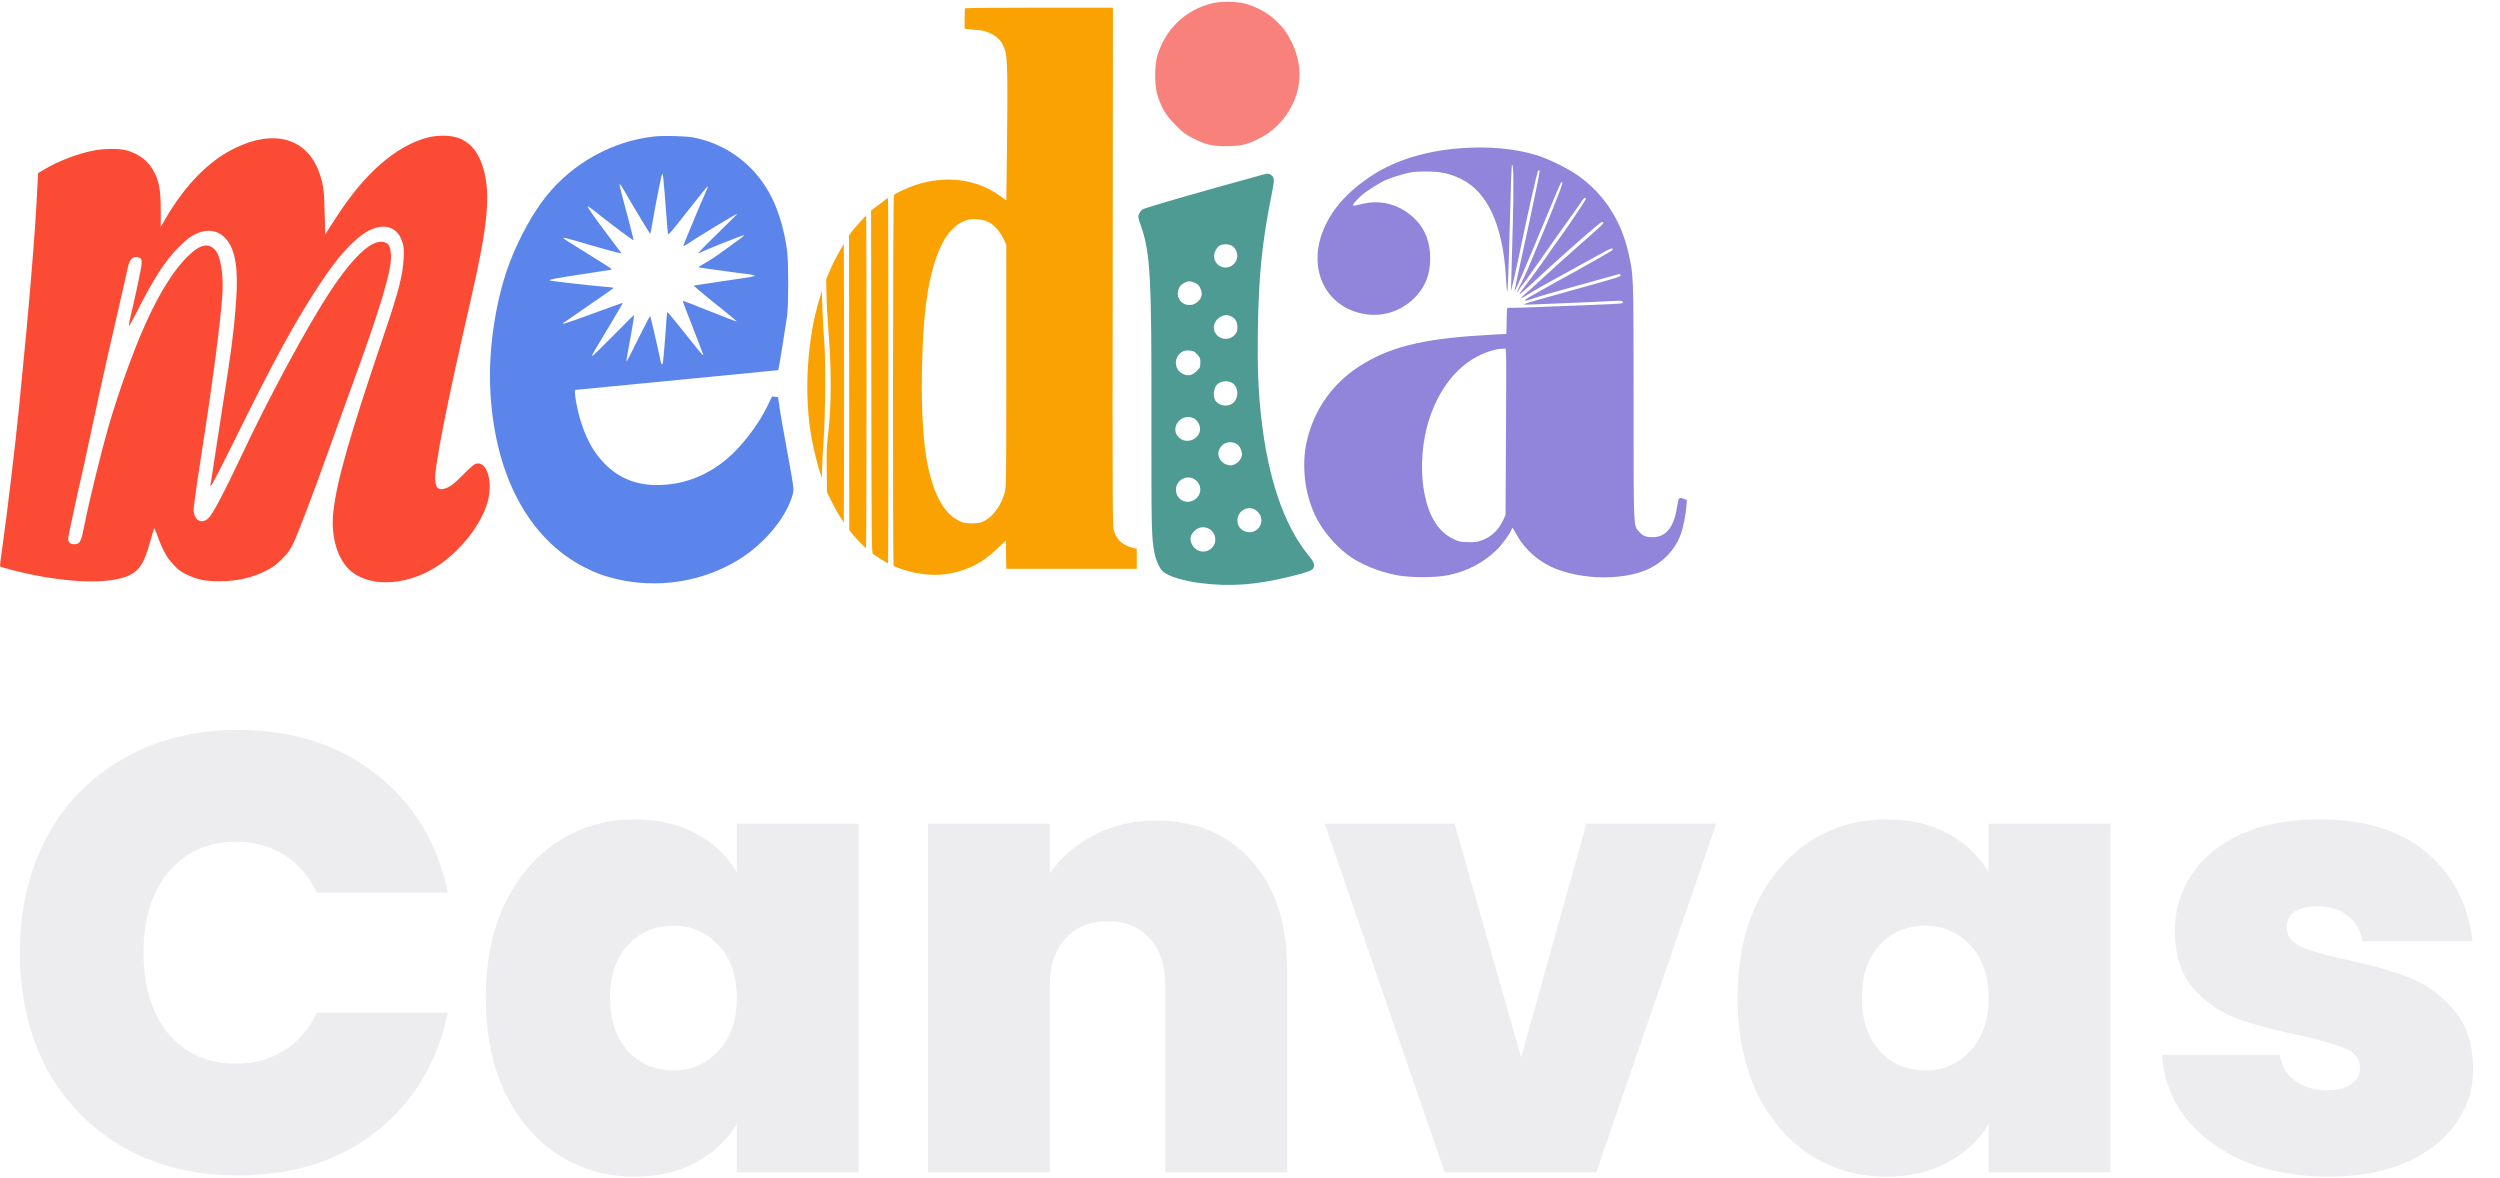
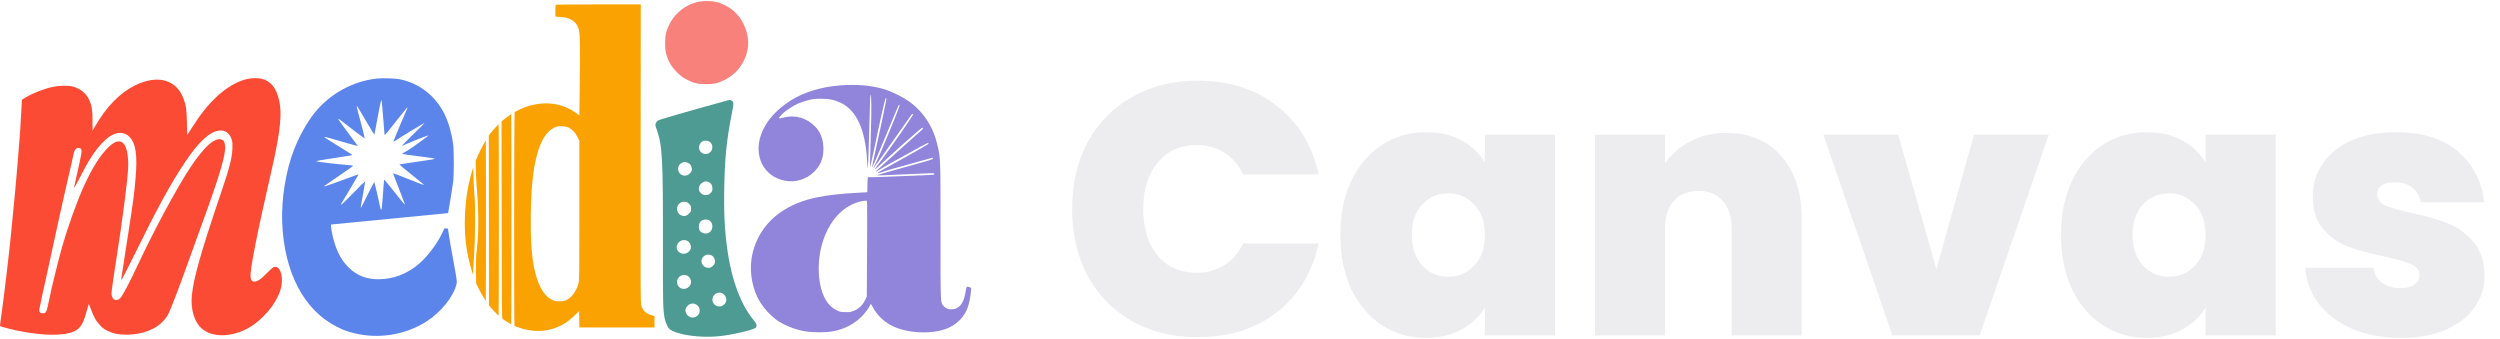
- <svg xmlns="http://www.w3.org/2000/svg" viewBox="0 0 1030 485" fill="none">
-   <path d="M8.192 392.376C8.192 374.627 11.861 358.84 19.2 345.016C26.709 331.021 37.291 320.184 50.944 312.504C64.597 304.653 80.299 300.728 98.048 300.728C120.576 300.728 139.52 306.787 154.88 318.904C170.24 330.851 180.139 347.149 184.576 367.8H130.56C127.317 360.973 122.795 355.768 116.992 352.184C111.36 348.6 104.789 346.808 97.28 346.808C85.675 346.808 76.373 350.989 69.376 359.352C62.549 367.544 59.136 378.552 59.136 392.376C59.136 406.371 62.549 417.549 69.376 425.912C76.373 434.104 85.675 438.2 97.28 438.2C104.789 438.2 111.36 436.408 116.992 432.824C122.795 429.24 127.317 424.035 130.56 417.208H184.576C180.139 437.859 170.24 454.243 154.88 466.36C139.52 478.307 120.576 484.28 98.048 484.28C80.299 484.28 64.597 480.44 50.944 472.76C37.291 464.909 26.709 454.072 19.2 440.248C11.861 426.253 8.192 410.296 8.192 392.376ZM200.144 411.064C200.144 396.216 202.789 383.245 208.08 372.152C213.541 361.059 220.88 352.525 230.096 346.552C239.483 340.579 249.893 337.592 261.328 337.592C271.227 337.592 279.76 339.555 286.928 343.48C294.096 347.405 299.643 352.696 303.568 359.352V339.384H353.744V483H303.568V463.032C299.643 469.688 294.011 474.979 286.672 478.904C279.504 482.829 271.056 484.792 261.328 484.792C249.893 484.792 239.483 481.805 230.096 475.832C220.88 469.859 213.541 461.325 208.08 450.232C202.789 438.968 200.144 425.912 200.144 411.064ZM303.568 411.064C303.568 401.848 301.008 394.595 295.888 389.304C290.939 384.013 284.795 381.368 277.456 381.368C269.947 381.368 263.717 384.013 258.768 389.304C253.819 394.424 251.344 401.677 251.344 411.064C251.344 420.28 253.819 427.619 258.768 433.08C263.717 438.371 269.947 441.016 277.456 441.016C284.795 441.016 290.939 438.371 295.888 433.08C301.008 427.789 303.568 420.451 303.568 411.064ZM476.288 338.104C492.843 338.104 505.984 343.651 515.712 354.744C525.44 365.667 530.304 380.515 530.304 399.288V483H480.128V405.944C480.128 397.752 477.995 391.352 473.728 386.744C469.461 381.965 463.744 379.576 456.576 379.576C449.067 379.576 443.179 381.965 438.912 386.744C434.645 391.352 432.512 397.752 432.512 405.944V483H382.336V339.384H432.512V359.864C436.949 353.379 442.923 348.173 450.432 344.248C457.941 340.152 466.56 338.104 476.288 338.104ZM626.7 435.64L653.58 339.384H707.084L657.676 483H595.212L545.804 339.384H599.308L626.7 435.64ZM715.894 411.064C715.894 396.216 718.539 383.245 723.83 372.152C729.291 361.059 736.63 352.525 745.846 346.552C755.233 340.579 765.643 337.592 777.078 337.592C786.977 337.592 795.51 339.555 802.678 343.48C809.846 347.405 815.393 352.696 819.318 359.352V339.384H869.494V483H819.318V463.032C815.393 469.688 809.761 474.979 802.422 478.904C795.254 482.829 786.806 484.792 777.078 484.792C765.643 484.792 755.233 481.805 745.846 475.832C736.63 469.859 729.291 461.325 723.83 450.232C718.539 438.968 715.894 425.912 715.894 411.064ZM819.318 411.064C819.318 401.848 816.758 394.595 811.638 389.304C806.689 384.013 800.545 381.368 793.206 381.368C785.697 381.368 779.467 384.013 774.518 389.304C769.569 394.424 767.094 401.677 767.094 411.064C767.094 420.28 769.569 427.619 774.518 433.08C779.467 438.371 785.697 441.016 793.206 441.016C800.545 441.016 806.689 438.371 811.638 433.08C816.758 427.789 819.318 420.451 819.318 411.064ZM959.27 484.792C946.299 484.792 934.694 482.659 924.454 478.392C914.385 473.955 906.363 467.981 900.39 460.472C894.587 452.792 891.345 444.173 890.662 434.616H939.302C939.985 439.224 942.118 442.808 945.702 445.368C949.286 447.928 953.723 449.208 959.014 449.208C963.11 449.208 966.353 448.355 968.742 446.648C971.131 444.941 972.326 442.723 972.326 439.992C972.326 436.408 970.363 433.763 966.438 432.056C962.513 430.349 956.027 428.472 946.982 426.424C936.742 424.376 928.209 422.072 921.382 419.512C914.555 416.952 908.582 412.771 903.462 406.968C898.513 401.165 896.038 393.315 896.038 383.416C896.038 374.883 898.342 367.203 902.95 360.376C907.558 353.379 914.299 347.832 923.174 343.736C932.219 339.64 943.057 337.592 955.686 337.592C974.459 337.592 989.222 342.2 999.974 351.416C1010.73 360.632 1016.96 372.749 1018.66 387.768H973.35C972.497 383.16 970.449 379.661 967.206 377.272C964.134 374.712 959.953 373.432 954.662 373.432C950.566 373.432 947.409 374.2 945.19 375.736C943.142 377.272 942.118 379.405 942.118 382.136C942.118 385.549 944.081 388.195 948.006 390.072C951.931 391.779 958.246 393.571 966.95 395.448C977.361 397.667 985.979 400.141 992.806 402.872C999.803 405.603 1005.86 410.04 1010.98 416.184C1016.27 422.157 1018.92 430.349 1018.92 440.76C1018.92 449.123 1016.44 456.632 1011.49 463.288C1006.72 469.944 999.803 475.235 990.758 479.16C981.883 482.915 971.387 484.792 959.27 484.792Z" fill="#ededf0" />
-   <path d="M177.333 56.403C165.193 59.074 152.567 69.168 141.571 85.019C140.426 86.65 138.276 89.91 136.749 92.269L133.975 96.605L133.766 87.76C133.558 78.255 133.211 75.758 131.408 70.798C126.309 56.888 112.816 53.108 96.617 61.12C85.899 66.393 76.325 76.14 68.104 90.257L66.231 93.448V86.893C66.231 78.776 65.676 75.307 63.734 71.283C61.479 66.635 57.455 63.375 52.044 61.918C49.026 61.12 42.54 61.19 38.169 62.091C31.648 63.444 24.017 66.393 18.467 69.688L15.693 71.318L15.45 76.001C14.652 91.332 14.374 95.426 12.571 117.278C11.495 130.286 10.802 137.709 7.888 167.401C6.396 182.594 2.893 211.939 1.089 224.565C0.396 229.317 -0.09 233.272 0.014 233.341C0.396 233.757 9.137 235.977 13.958 236.914C31.475 240.383 46.078 240.417 53.189 237.053C57.455 235.041 59.433 231.919 61.791 223.455C62.658 220.333 63.422 217.732 63.491 217.628C63.595 217.558 63.942 218.218 64.254 219.154C67.098 226.889 68.52 229.525 71.642 232.821C73.481 234.798 74.521 235.561 77.053 236.775C81.251 238.787 84.581 239.481 90.443 239.481C97.692 239.481 104.074 238.024 110.041 234.937C112.469 233.653 113.821 232.647 116.145 230.358C118.678 227.826 119.337 226.889 120.898 223.767C122.528 220.437 129.812 201.325 134.321 188.56C136.576 182.282 141.779 167.852 144.207 161.157C157.076 126.089 161.655 110.618 161.065 104.514C160.787 101.808 160.302 100.698 159.088 100.074C154.232 97.576 146.184 104.652 135.709 120.574C126.343 134.865 110.318 164.591 99.184 188.387C92.662 202.331 87.668 211.8 85.933 213.431C82.707 216.518 79.239 213.847 79.863 208.713C80.453 203.753 81.597 195.914 82.985 187.173C87.425 159.111 91.067 131.292 91.657 120.747C92.108 112.7 90.824 105.311 88.604 102.953C85.864 100.004 82.603 100.663 77.955 105.034C71.954 110.653 66.023 120.019 60.092 133.061C55.097 144.091 48.888 161.366 44.656 175.899C41.812 185.82 36.817 206.042 34.944 215.581C33.383 223.386 33.001 224.149 30.677 224.218C28.804 224.253 27.902 223.282 28.11 221.513C28.319 220.056 32.55 200.319 33.383 197.058C33.66 196.018 35.846 185.924 38.239 174.685C40.632 163.412 43.373 150.925 44.309 146.936C45.87 140.172 47.535 132.922 50.9 118.146C51.628 114.885 52.391 111.382 52.634 110.341C53.328 106.803 54.923 105.277 57.108 106.04C58.843 106.664 58.808 107.531 56.831 116.827C55.825 121.58 54.542 127.303 53.987 129.558C53.397 131.847 53.016 133.928 53.085 134.24C53.12 134.553 54.438 132.298 55.999 129.245C63.109 115.128 67.931 107.566 73.411 102.051C75.042 100.386 77.157 98.478 78.129 97.854C83.54 94.177 88.882 94.177 92.524 97.819C97.207 102.502 98.455 110.896 96.998 127.684C96.062 138.611 95.299 144.438 92.004 165.493C90.581 174.547 88.882 185.716 88.188 190.294C87.529 194.873 86.87 199.001 86.731 199.487C86.523 200.284 86.558 200.319 87.147 199.833C87.494 199.556 91.206 192.376 95.403 183.877C112.92 148.219 121.834 131.916 132.518 115.891C142.265 101.322 150.451 93.83 157.249 93.414C161.481 93.136 164.568 95.53 165.886 100.108C166.372 101.739 166.441 102.987 166.303 106.491C165.99 113.255 164.187 120.296 158.186 137.917C143.895 179.992 138.484 199.001 137.27 211.558C136.299 221.339 139.143 230.635 144.485 235.214C153.018 242.498 169.251 241.18 181.773 232.162C191.624 225.051 199.637 213.916 201.336 204.863C202.897 196.677 199.984 189.531 195.752 191.162C195.231 191.335 192.977 193.382 190.722 195.671C187.739 198.689 186.143 200.042 184.756 200.701C181.149 202.366 179.622 201.602 179.31 197.995C178.894 192.723 183.889 167.366 194.156 122.655C200.989 92.824 202.203 79.99 199.151 69.48C196.48 60.253 191.069 55.848 182.605 55.917C180.836 55.917 178.478 56.16 177.333 56.403Z" fill="#FC4B35" />
-   <path d="M269.6 56.229C252.43 58.068 235.988 67.156 225.027 80.857C219.685 87.552 214.17 97.472 210.32 107.323C204.562 122.03 201.301 142.253 201.926 159.111C203.313 194.943 217.5 222.033 241.157 233.896C245.631 236.151 248.059 237.053 253.054 238.336C270.64 242.776 289.718 239.793 304.876 230.254C315.386 223.629 324.301 212.633 326.66 203.441C327.076 201.845 327.006 201.082 325.827 194.249C325.099 190.19 323.989 183.947 323.33 180.409C322.636 176.871 321.769 171.633 321.318 168.789L320.555 163.586L319.306 163.481L318.057 163.377L316.184 167.297C312.438 175.032 305.535 184.016 299.361 189.185C290.897 196.226 281.22 199.833 270.744 199.833C262.003 199.833 255.101 197.058 249.273 191.196C244.903 186.791 242.024 181.831 239.596 174.547C237.757 169.066 236.266 160.637 237.098 160.637C237.272 160.637 244.486 159.943 253.158 159.076C280.561 156.371 309.143 153.596 316.253 152.937C318.647 152.728 320.624 152.52 320.659 152.486C320.797 152.416 323.815 133.72 324.301 130.113C324.891 125.569 324.891 108.086 324.301 103.404C323.364 95.876 321.04 87.725 318.231 81.932C311.848 68.786 300.298 59.698 286.249 56.75C283.024 56.056 273.797 55.778 269.6 56.229ZM274.282 85.366C274.699 90.986 275.115 95.946 275.184 96.397C275.323 97.021 276.815 95.287 283.232 87.031C287.602 81.481 291.314 76.868 291.556 76.764C291.799 76.695 291.244 78.186 290.377 80.059C289.51 81.932 287.776 85.956 286.527 89.008C285.278 92.061 283.648 95.981 282.919 97.75C282.191 99.519 281.567 101.114 281.567 101.322C281.567 101.53 282.538 101.01 283.752 100.178C286.562 98.166 303.766 87.76 303.766 88.072C303.766 88.211 300.159 91.783 295.788 96.05C291.383 100.316 287.81 103.959 287.81 104.167C287.81 104.41 287.949 104.41 288.261 104.201C289.024 103.577 306.16 96.744 306.576 96.882C306.784 96.952 305.223 98.235 303.107 99.692C300.991 101.184 297.974 103.369 296.413 104.548C294.817 105.728 292.25 107.393 290.689 108.26C289.128 109.127 287.81 109.925 287.81 110.029C287.81 110.133 289.267 110.445 291.036 110.653C292.771 110.896 296.343 111.382 298.91 111.728C301.477 112.11 305.258 112.596 307.339 112.838C309.524 113.081 311.016 113.428 310.946 113.602C310.877 113.81 308.796 114.261 306.333 114.573C303.87 114.92 298.32 115.752 294.019 116.411C289.683 117.07 286.041 117.625 285.903 117.625C285.521 117.625 289.51 120.99 296.725 126.748C300.575 129.8 303.662 132.402 303.593 132.471C303.523 132.575 298.494 130.633 292.458 128.239C286.458 125.811 281.428 123.869 281.359 123.973C281.254 124.042 281.844 125.742 282.642 127.719C283.405 129.696 285.243 134.379 286.666 138.091C288.088 141.802 289.406 145.236 289.579 145.652C290.169 147.144 289.302 146.277 285.694 141.698C280.214 134.761 275.358 128.794 275.011 128.586C274.872 128.482 274.629 130.39 274.491 132.818C274.352 135.246 274.109 138.715 273.936 140.519C273.762 142.322 273.519 145.271 273.381 147.04C273.138 150.543 272.617 151.133 272.097 148.462C271.577 145.652 268.039 130.321 267.865 130.182C267.796 130.113 266.027 133.443 263.946 137.605C258.569 148.427 258.292 148.948 258.118 148.739C258.014 148.67 258.743 144.404 259.714 139.305C260.651 134.171 261.344 129.904 261.275 129.8C261.171 129.731 257.286 133.547 252.638 138.299C247.99 143.051 244.07 146.832 243.931 146.693C243.827 146.589 244.313 145.479 245.076 144.265C247.608 140.172 256.592 125.014 256.592 124.84C256.592 124.736 254.511 125.43 252.013 126.366C241.573 130.251 232.173 133.581 232.034 133.408C231.93 133.304 231.93 133.2 231.999 133.13C232.311 132.888 242.405 125.915 247.47 122.447C250.383 120.47 252.777 118.735 252.777 118.631C252.777 118.527 251.563 118.319 250.106 118.215C244.764 117.868 226.415 115.752 226.415 115.509C226.415 115.093 229.259 114.573 240.116 112.943C245.839 112.075 250.938 111.278 251.493 111.173C252.36 111 252.187 110.827 249.065 108.884C247.192 107.705 243.515 105.415 240.914 103.785C238.312 102.155 235.19 100.212 234.011 99.484C232.832 98.755 231.965 98.097 232.069 97.992C232.173 97.854 234.427 98.409 237.063 99.172C250.106 103.022 256.211 104.652 256.002 104.305C255.864 104.097 253.887 101.426 251.563 98.374C245.596 90.5 241.954 85.401 242.093 85.019C242.162 84.846 243.619 85.852 245.319 87.239C251.285 92.026 260.928 99.241 261.032 98.964C261.101 98.721 258.569 88.835 256.072 79.712C255.586 77.839 255.205 76.14 255.309 75.897C255.378 75.654 256.141 76.695 256.974 78.186C259.957 83.493 267.796 96.466 267.935 96.362C268.004 96.293 268.594 93.102 269.253 89.251C270.64 81.377 272.479 72.22 272.826 71.665C273.138 71.179 273.346 73.33 274.282 85.366Z" fill="#5B85EA" />
-   <path d="M397.664 3.401C397.525 3.505 397.421 5.447 397.421 7.702V11.795L398.565 11.969C399.155 12.073 400.855 12.211 402.277 12.316C406.578 12.558 410.359 14.362 412.336 17.102C412.926 17.9 413.724 19.565 414.105 20.814C415.076 23.832 415.215 31.81 414.868 61.016L414.591 82.591L412.163 80.822C402.45 73.746 389.894 72.081 377.164 76.209C374.181 77.18 368.874 79.643 368.284 80.337C367.868 80.822 367.764 232.786 368.18 233.168C368.735 233.688 374.423 235.492 377.129 236.012C384.066 237.365 390.171 237.053 396.38 235.006C402.208 233.064 406.37 230.427 411.538 225.398L414.417 222.623L414.487 228.485L414.591 234.347H468.355V226.091L466.448 225.606C462.459 224.6 460.031 222.345 458.921 218.599C458.366 216.795 458.331 208.991 458.435 109.89L458.539 3.158H428.223C411.538 3.158 397.768 3.262 397.664 3.401ZM407.098 91.402C409.631 92.72 411.746 94.975 413.273 98.131L414.591 100.767V150.543C414.591 196.677 414.556 200.527 414.001 202.678C412.648 207.985 409.18 212.841 405.468 214.645C403.734 215.477 403.075 215.616 400.369 215.616C397.525 215.616 397.005 215.512 394.923 214.471C389.027 211.558 384.725 203.892 382.193 191.543C380.39 182.837 379.557 169.101 379.835 153.006C380.251 130.702 381.846 117.833 385.489 106.838C388.472 97.854 392.669 92.512 398.219 90.708C400.612 89.91 404.844 90.257 407.098 91.402Z" fill="#FBA203" />
-   <path d="M362.283 84.185L358.884 86.787L358.988 157.271C359.057 220.228 359.126 227.79 359.612 228.206C360.34 228.795 365.613 232.091 365.856 232.091C365.96 232.091 366.029 198.202 366.029 156.82C366.029 115.404 365.96 81.549 365.856 81.549C365.752 81.549 364.156 82.729 362.283 84.185Z" fill="#FBA203" />
+ <svg xmlns="http://www.w3.org/2000/svg" viewBox="0 0 1789 242" fill="none">
+   <path d="M767.192 149.376C767.192 131.627 770.861 115.84 778.2 102.016C785.709 88.021 796.291 77.184 809.944 69.504C823.597 61.653 839.299 57.728 857.048 57.728C879.576 57.728 898.52 63.787 913.88 75.904C929.24 87.851 939.139 104.149 943.576 124.8H889.56C886.317 117.973 881.795 112.768 875.992 109.184C870.36 105.6 863.789 103.808 856.28 103.808C844.675 103.808 835.373 107.989 828.376 116.352C821.549 124.544 818.136 135.552 818.136 149.376C818.136 163.371 821.549 174.549 828.376 182.912C835.373 191.104 844.675 195.2 856.28 195.2C863.789 195.2 870.36 193.408 875.992 189.824C881.795 186.24 886.317 181.035 889.56 174.208H943.576C939.139 194.859 929.24 211.243 913.88 223.36C898.52 235.307 879.576 241.28 857.048 241.28C839.299 241.28 823.597 237.44 809.944 229.76C796.291 221.909 785.709 211.072 778.2 197.248C770.861 183.253 767.192 167.296 767.192 149.376ZM959.144 168.064C959.144 153.216 961.789 140.245 967.08 129.152C972.541 118.059 979.88 109.525 989.096 103.552C998.483 97.579 1008.89 94.592 1020.33 94.592C1030.23 94.592 1038.76 96.555 1045.93 100.48C1053.1 104.405 1058.64 109.696 1062.57 116.352V96.384H1112.74V240H1062.57V220.032C1058.64 226.688 1053.01 231.979 1045.67 235.904C1038.5 239.829 1030.06 241.792 1020.33 241.792C1008.89 241.792 998.483 238.805 989.096 232.832C979.88 226.859 972.541 218.325 967.08 207.232C961.789 195.968 959.144 182.912 959.144 168.064ZM1062.57 168.064C1062.57 158.848 1060.01 151.595 1054.89 146.304C1049.94 141.013 1043.79 138.368 1036.46 138.368C1028.95 138.368 1022.72 141.013 1017.77 146.304C1012.82 151.424 1010.34 158.677 1010.34 168.064C1010.34 177.28 1012.82 184.619 1017.77 190.08C1022.72 195.371 1028.95 198.016 1036.46 198.016C1043.79 198.016 1049.94 195.371 1054.89 190.08C1060.01 184.789 1062.57 177.451 1062.57 168.064ZM1235.29 95.104C1251.84 95.104 1264.98 100.651 1274.71 111.744C1284.44 122.667 1289.3 137.515 1289.3 156.288V240H1239.13V162.944C1239.13 154.752 1236.99 148.352 1232.73 143.744C1228.46 138.965 1222.74 136.576 1215.58 136.576C1208.07 136.576 1202.18 138.965 1197.91 143.744C1193.65 148.352 1191.51 154.752 1191.51 162.944V240H1141.34V96.384H1191.51V116.864C1195.95 110.379 1201.92 105.173 1209.43 101.248C1216.94 97.152 1225.56 95.104 1235.29 95.104ZM1385.7 192.64L1412.58 96.384H1466.08L1416.68 240H1354.21L1304.8 96.384H1358.31L1385.7 192.64ZM1474.89 168.064C1474.89 153.216 1477.54 140.245 1482.83 129.152C1488.29 118.059 1495.63 109.525 1504.85 103.552C1514.23 97.579 1524.64 94.592 1536.08 94.592C1545.98 94.592 1554.51 96.555 1561.68 100.48C1568.85 104.405 1574.39 109.696 1578.32 116.352V96.384H1628.49V240H1578.32V220.032C1574.39 226.688 1568.76 231.979 1561.42 235.904C1554.25 239.829 1545.81 241.792 1536.08 241.792C1524.64 241.792 1514.23 238.805 1504.85 232.832C1495.63 226.859 1488.29 218.325 1482.83 207.232C1477.54 195.968 1474.89 182.912 1474.89 168.064ZM1578.32 168.064C1578.32 158.848 1575.76 151.595 1570.64 146.304C1565.69 141.013 1559.54 138.368 1552.21 138.368C1544.7 138.368 1538.47 141.013 1533.52 146.304C1528.57 151.424 1526.09 158.677 1526.09 168.064C1526.09 177.28 1528.57 184.619 1533.52 190.08C1538.47 195.371 1544.7 198.016 1552.21 198.016C1559.54 198.016 1565.69 195.371 1570.64 190.08C1575.76 184.789 1578.32 177.451 1578.32 168.064ZM1718.27 241.792C1705.3 241.792 1693.69 239.659 1683.45 235.392C1673.38 230.955 1665.36 224.981 1659.39 217.472C1653.59 209.792 1650.34 201.173 1649.66 191.616H1698.3C1698.98 196.224 1701.12 199.808 1704.7 202.368C1708.29 204.928 1712.72 206.208 1718.01 206.208C1722.11 206.208 1725.35 205.355 1727.74 203.648C1730.13 201.941 1731.33 199.723 1731.33 196.992C1731.33 193.408 1729.36 190.763 1725.44 189.056C1721.51 187.349 1715.03 185.472 1705.98 183.424C1695.74 181.376 1687.21 179.072 1680.38 176.512C1673.56 173.952 1667.58 169.771 1662.46 163.968C1657.51 158.165 1655.04 150.315 1655.04 140.416C1655.04 131.883 1657.34 124.203 1661.95 117.376C1666.56 110.379 1673.3 104.832 1682.17 100.736C1691.22 96.64 1702.06 94.592 1714.69 94.592C1733.46 94.592 1748.22 99.2 1758.97 108.416C1769.73 117.632 1775.96 129.749 1777.66 144.768H1732.35C1731.5 140.16 1729.45 136.661 1726.21 134.272C1723.13 131.712 1718.95 130.432 1713.66 130.432C1709.57 130.432 1706.41 131.2 1704.19 132.736C1702.14 134.272 1701.12 136.405 1701.12 139.136C1701.12 142.549 1703.08 145.195 1707.01 147.072C1710.93 148.779 1717.25 150.571 1725.95 152.448C1736.36 154.667 1744.98 157.141 1751.81 159.872C1758.8 162.603 1764.86 167.04 1769.98 173.184C1775.27 179.157 1777.92 187.349 1777.92 197.76C1777.92 206.123 1775.44 213.632 1770.49 220.288C1765.72 226.944 1758.8 232.235 1749.76 236.16C1740.88 239.915 1730.39 241.792 1718.27 241.792Z" fill="#ededf0" />
+   <path d="M177.333 56.403C165.193 59.074 152.567 69.168 141.571 85.019C140.426 86.65 138.276 89.91 136.749 92.269L133.975 96.605L133.766 87.76C133.558 78.255 133.211 75.758 131.408 70.798C126.309 56.888 112.816 53.107 96.617 61.12C85.899 66.392 76.325 76.14 68.104 90.257L66.231 93.448V86.892C66.231 78.776 65.676 75.307 63.734 71.283C61.479 66.635 57.455 63.375 52.044 61.918C49.026 61.12 42.54 61.19 38.169 62.091C31.648 63.444 24.017 66.392 18.467 69.688L15.693 71.318L15.45 76.001C14.652 91.332 14.374 95.425 12.571 117.278C11.495 130.286 10.802 137.709 7.888 167.401C6.396 182.594 2.893 211.939 1.089 224.565C0.396 229.317 -0.09 233.272 0.014 233.341C0.396 233.757 9.137 235.977 13.958 236.914C31.475 240.382 46.078 240.417 53.189 237.052C57.455 235.041 59.433 231.919 61.791 223.455C62.658 220.333 63.422 217.732 63.491 217.628C63.595 217.558 63.942 218.217 64.254 219.154C67.098 226.889 68.52 229.525 71.642 232.821C73.481 234.798 74.521 235.561 77.053 236.775C81.251 238.787 84.581 239.481 90.443 239.481C97.692 239.481 104.074 238.024 110.041 234.937C112.469 233.653 113.821 232.647 116.145 230.358C118.678 227.826 119.337 226.889 120.898 223.767C122.528 220.437 129.812 201.325 134.321 188.56C136.576 182.282 141.779 167.852 144.207 161.157C157.076 126.089 161.655 110.618 161.065 104.514C160.787 101.808 160.302 100.698 159.088 100.074C154.232 97.576 146.184 104.652 135.709 120.574C126.343 134.865 110.318 164.591 99.184 188.387C92.662 202.331 87.668 211.8 85.933 213.431C82.707 216.518 79.239 213.847 79.863 208.713C80.453 203.753 81.597 195.914 82.985 187.173C87.425 159.111 91.067 131.292 91.657 120.747C92.108 112.7 90.824 105.311 88.604 102.953C85.864 100.004 82.603 100.663 77.955 105.034C71.954 110.653 66.023 120.019 60.092 133.061C55.097 144.091 48.888 161.365 44.656 175.899C41.812 185.82 36.817 206.042 34.944 215.581C33.383 223.386 33.001 224.149 30.677 224.218C28.804 224.253 27.902 223.282 28.11 221.513C28.319 220.056 32.55 200.319 33.383 197.058C33.66 196.018 35.846 185.924 38.239 174.685C40.632 163.412 43.373 150.925 44.309 146.936C45.87 140.172 47.535 132.922 50.9 118.146C51.628 114.885 52.391 111.382 52.634 110.341C53.328 106.803 54.923 105.277 57.108 106.04C58.843 106.664 58.808 107.531 56.831 116.827C55.825 121.58 54.542 127.303 53.987 129.558C53.397 131.847 53.016 133.928 53.085 134.24C53.12 134.552 54.438 132.298 55.999 129.245C63.109 115.128 67.931 107.566 73.411 102.051C75.042 100.386 77.157 98.478 78.129 97.854C83.54 94.177 88.882 94.177 92.524 97.819C97.207 102.502 98.455 110.896 96.998 127.684C96.062 138.611 95.299 144.438 92.004 165.493C90.581 174.547 88.882 185.716 88.188 190.294C87.529 194.873 86.87 199.001 86.731 199.486C86.523 200.284 86.558 200.319 87.147 199.833C87.494 199.556 91.206 192.376 95.403 183.877C112.92 148.219 121.834 131.916 132.518 115.891C142.265 101.322 150.451 93.83 157.249 93.414C161.481 93.136 164.568 95.53 165.886 100.108C166.372 101.739 166.441 102.987 166.303 106.491C165.99 113.255 164.187 120.296 158.186 137.917C143.895 179.992 138.484 199.001 137.27 211.558C136.299 221.339 139.143 230.635 144.485 235.214C153.018 242.498 169.251 241.18 181.773 232.162C191.624 225.051 199.637 213.916 201.336 204.863C202.897 196.677 199.984 189.531 195.752 191.162C195.231 191.335 192.977 193.382 190.722 195.671C187.739 198.689 186.143 200.041 184.756 200.701C181.149 202.366 179.622 201.602 179.31 197.995C178.894 192.723 183.889 167.366 194.156 122.655C200.989 92.824 202.203 79.99 199.151 69.48C196.48 60.253 191.069 55.848 182.605 55.917C180.836 55.917 178.478 56.16 177.333 56.403Z" fill="#FC4B35" />
+   <path d="M269.6 56.229C252.43 58.068 235.988 67.156 225.027 80.857C219.685 87.552 214.17 97.472 210.32 107.323C204.562 122.03 201.301 142.253 201.926 159.111C203.313 194.942 217.5 222.033 241.157 233.896C245.631 236.151 248.059 237.052 253.054 238.336C270.64 242.776 289.718 239.793 304.876 230.254C315.386 223.629 324.301 212.633 326.66 203.441C327.076 201.845 327.006 201.082 325.827 194.249C325.099 190.19 323.989 183.947 323.33 180.409C322.636 176.871 321.769 171.633 321.318 168.788L320.555 163.585L319.306 163.481L318.057 163.377L316.184 167.297C312.438 175.032 305.535 184.016 299.361 189.184C290.897 196.226 281.22 199.833 270.744 199.833C262.003 199.833 255.101 197.058 249.273 191.196C244.903 186.791 242.024 181.831 239.596 174.546C237.757 169.066 236.266 160.637 237.098 160.637C237.272 160.637 244.486 159.943 253.158 159.076C280.561 156.371 309.143 153.596 316.253 152.936C318.647 152.728 320.624 152.52 320.659 152.486C320.797 152.416 323.815 133.72 324.301 130.112C324.891 125.568 324.891 108.086 324.301 103.403C323.364 95.876 321.04 87.725 318.231 81.932C311.848 68.786 300.298 59.698 286.249 56.749C283.024 56.056 273.797 55.778 269.6 56.229ZM274.282 85.366C274.699 90.986 275.115 95.946 275.184 96.397C275.323 97.021 276.815 95.287 283.232 87.031C287.602 81.481 291.314 76.868 291.556 76.764C291.799 76.695 291.244 78.186 290.377 80.059C289.51 81.932 287.776 85.956 286.527 89.008C285.278 92.061 283.648 95.98 282.919 97.749C282.191 99.519 281.567 101.114 281.567 101.322C281.567 101.53 282.538 101.01 283.752 100.178C286.562 98.166 303.766 87.76 303.766 88.072C303.766 88.211 300.159 91.783 295.788 96.05C291.383 100.316 287.81 103.958 287.81 104.167C287.81 104.409 287.949 104.409 288.261 104.201C289.024 103.577 306.16 96.744 306.576 96.882C306.784 96.952 305.223 98.235 303.107 99.692C300.991 101.183 297.974 103.369 296.413 104.548C294.817 105.727 292.25 107.392 290.689 108.26C289.128 109.127 287.81 109.925 287.81 110.029C287.81 110.133 289.267 110.445 291.036 110.653C292.771 110.896 296.343 111.381 298.91 111.728C301.477 112.11 305.258 112.596 307.339 112.838C309.524 113.081 311.016 113.428 310.946 113.601C310.877 113.81 308.796 114.26 306.333 114.573C303.87 114.92 298.32 115.752 294.019 116.411C289.683 117.07 286.041 117.625 285.903 117.625C285.521 117.625 289.51 120.99 296.725 126.748C300.575 129.8 303.662 132.402 303.593 132.471C303.523 132.575 298.494 130.633 292.458 128.239C286.458 125.811 281.428 123.869 281.359 123.973C281.254 124.042 281.844 125.742 282.642 127.719C283.405 129.696 285.243 134.379 286.666 138.09C288.088 141.802 289.406 145.236 289.579 145.652C290.169 147.144 289.302 146.277 285.694 141.698C280.214 134.761 275.358 128.794 275.011 128.586C274.872 128.482 274.629 130.39 274.491 132.818C274.352 135.246 274.109 138.715 273.936 140.519C273.762 142.322 273.519 145.271 273.381 147.04C273.138 150.543 272.617 151.133 272.097 148.462C271.577 145.652 268.039 130.321 267.865 130.182C267.796 130.112 266.027 133.442 263.946 137.605C258.569 148.427 258.292 148.947 258.118 148.739C258.014 148.67 258.743 144.403 259.714 139.305C260.651 134.171 261.344 129.904 261.275 129.8C261.171 129.731 257.286 133.546 252.638 138.299C247.99 143.051 244.07 146.832 243.931 146.693C243.827 146.589 244.313 145.479 245.076 144.265C247.608 140.172 256.592 125.013 256.592 124.84C256.592 124.736 254.511 125.43 252.013 126.366C241.573 130.251 232.173 133.581 232.034 133.408C231.93 133.304 231.93 133.2 231.999 133.13C232.311 132.887 242.405 125.915 247.47 122.447C250.383 120.469 252.777 118.735 252.777 118.631C252.777 118.527 251.563 118.319 250.106 118.215C244.764 117.868 226.415 115.752 226.415 115.509C226.415 115.093 229.259 114.573 240.116 112.942C245.839 112.075 250.938 111.277 251.493 111.173C252.36 111 252.187 110.826 249.065 108.884C247.192 107.705 243.515 105.415 240.914 103.785C238.312 102.155 235.19 100.212 234.011 99.484C232.832 98.755 231.965 98.096 232.069 97.992C232.173 97.853 234.427 98.409 237.063 99.172C250.106 103.022 256.211 104.652 256.002 104.305C255.864 104.097 253.887 101.426 251.563 98.374C245.596 90.5 241.954 85.401 242.093 85.019C242.162 84.846 243.619 85.852 245.319 87.239C251.285 92.026 260.928 99.241 261.032 98.963C261.101 98.721 258.569 88.835 256.072 79.712C255.586 77.839 255.205 76.139 255.309 75.897C255.378 75.654 256.141 76.695 256.974 78.186C259.957 83.493 267.796 96.466 267.935 96.362C268.004 96.293 268.594 93.101 269.253 89.251C270.64 81.377 272.479 72.22 272.826 71.665C273.138 71.179 273.346 73.33 274.282 85.366Z" fill="#5B85EA" />
+   <path d="M397.664 3.401C397.525 3.505 397.421 5.447 397.421 7.702V11.795L398.565 11.969C399.155 12.073 400.855 12.211 402.277 12.315C406.578 12.558 410.359 14.362 412.336 17.102C412.926 17.9 413.724 19.565 414.105 20.814C415.076 23.831 415.215 31.809 414.868 61.016L414.591 82.591L412.163 80.822C402.45 73.746 389.894 72.081 377.164 76.209C374.181 77.18 368.874 79.643 368.284 80.337C367.868 80.822 367.764 232.786 368.18 233.168C368.735 233.688 374.423 235.492 377.129 236.012C384.066 237.365 390.171 237.052 396.38 235.006C402.208 233.063 406.37 230.427 411.538 225.398L414.417 222.623L414.487 228.485L414.591 234.347H468.355V226.091L466.448 225.606C462.459 224.6 460.031 222.345 458.921 218.599C458.366 216.795 458.331 208.991 458.435 109.89L458.539 3.158H428.223C411.538 3.158 397.768 3.262 397.664 3.401ZM407.098 91.402C409.631 92.72 411.746 94.975 413.273 98.131L414.591 100.767V150.543C414.591 196.677 414.556 200.527 414.001 202.678C412.648 207.985 409.18 212.841 405.468 214.645C403.734 215.477 403.075 215.616 400.369 215.616C397.525 215.616 397.005 215.512 394.923 214.471C389.027 211.558 384.725 203.892 382.193 191.543C380.39 182.837 379.557 169.101 379.835 153.006C380.251 130.702 381.846 117.833 385.489 106.837C388.472 97.854 392.669 92.512 398.219 90.708C400.612 89.91 404.844 90.257 407.098 91.402Z" fill="#FBA203" />
+   <path d="M362.283 84.185L358.884 86.787L358.988 157.271C359.057 220.228 359.126 227.789 359.612 228.206C360.34 228.795 365.613 232.091 365.856 232.091C365.96 232.091 366.029 198.201 366.029 156.82C366.029 115.404 365.96 81.549 365.856 81.549C365.752 81.549 364.156 82.728 362.283 84.185Z" fill="#FBA203" />
  <path d="M354.721 91.053C353.612 92.198 352.085 94.002 351.253 95.042L349.796 96.915L349.9 218.389L350.663 219.395C351.634 220.713 356.525 225.847 356.803 225.847C356.907 225.847 357.011 195.01 357.011 157.34C357.011 119.67 356.941 88.868 356.837 88.868C356.733 88.903 355.797 89.874 354.721 91.053Z" fill="#FBA203" />
  <path d="M346.744 102.015C344.697 105.553 342.928 109.022 341.714 111.936L340.396 115.023L340.5 120.92C340.535 124.146 340.778 129.453 341.055 132.713C342.651 151.548 342.651 167.747 341.055 179.888C340.639 183.044 340.535 186.339 340.604 193.416L340.708 202.781L342.686 206.77C343.796 208.955 345.356 211.765 346.154 213.014L347.646 215.268L347.75 186.548C347.785 170.765 347.785 144.958 347.75 129.141L347.646 100.454L346.744 102.015Z" fill="#FBA203" />
  <path d="M337.863 122.308C332.383 139.894 331.065 162.822 334.499 181.137C335.227 185.161 336.927 191.925 337.863 194.63L338.627 196.885L338.696 193.243C338.731 191.231 339.043 185.681 339.355 180.929C340.118 169.829 340.222 147.005 339.528 139.825C339.286 137.05 338.973 131.431 338.835 127.338L338.627 119.88L337.863 122.308Z" fill="#FBA203" />
-   <path d="M520.56 71.872C491.457 79.885 471.79 85.574 470.68 86.302C470.229 86.58 469.605 87.377 469.327 88.071C468.807 89.32 468.807 89.459 470.056 92.997C473.975 104.235 474.496 114.017 474.391 174.858C474.357 218.494 474.426 221.616 475.675 227.929C476.334 231.224 477.964 234.624 479.386 235.699C481.814 237.537 487.954 239.41 494.371 240.208C506.824 241.804 517.368 241.041 531.972 237.433C538.493 235.838 540.782 234.971 541.164 233.999C541.719 232.508 541.337 231.502 539.117 228.831C528.919 216.309 522.363 196.988 519.554 171.389C518.409 160.844 518.027 150.889 518.236 136.355C518.548 113.74 519.97 99.726 523.89 80.267C525.173 73.884 525.138 73.086 523.612 72.046C522.745 71.421 522.329 71.421 520.56 71.872ZM507.587 101.287C509.737 102.605 510.431 105.831 509.009 107.947C506.477 111.762 500.962 110.583 500.198 106.074C499.956 104.513 501.066 102.085 502.418 101.252C503.702 100.454 506.234 100.454 507.587 101.287ZM492.394 116.584C493.573 117.104 494.024 117.59 494.579 118.873C495.516 120.92 495.238 122.55 493.712 124.076C489.931 127.857 483.965 124.458 485.491 119.394C485.907 117.971 486.532 117.278 488.127 116.445C489.48 115.717 490.59 115.751 492.394 116.584ZM507.275 130.355C508.974 131.152 509.807 132.644 509.807 134.864C509.807 136.39 509.633 136.876 508.731 137.916C505.748 141.316 500.094 139.269 500.094 134.795C500.094 133.164 501.343 131.291 502.939 130.493C504.742 129.626 505.679 129.592 507.275 130.355ZM493.226 145.998C494.44 147.317 494.544 147.594 494.544 149.398C494.544 151.236 494.475 151.444 493.088 152.832C491.18 154.705 489.619 155.052 487.434 154.081C483.688 152.416 483.41 147.247 486.983 144.993C487.885 144.438 488.544 144.333 490.001 144.438C491.665 144.542 492.012 144.715 493.226 145.998ZM507.656 157.757C510.535 159.526 510.466 164.487 507.587 166.36C505.367 167.817 501.759 167.019 500.615 164.799C499.609 162.856 500.129 159.492 501.621 158.243C503.216 156.925 505.956 156.682 507.656 157.757ZM491.561 172.222C493.712 173.124 494.995 176.037 494.198 178.153C492.81 181.795 488.093 182.801 485.491 180.026C481.884 176.176 486.601 170.141 491.561 172.222ZM508.94 182.628C510.223 183.183 511.055 184.224 511.541 185.993C511.992 187.588 511.437 189.114 509.98 190.432C508.35 191.855 506.824 192.097 504.881 191.23C502.939 190.398 501.621 188.074 502.002 186.235C502.731 182.975 505.852 181.344 508.94 182.628ZM492.047 197.405C495.446 199.486 495.308 204.238 491.77 206.111C488.37 207.949 484.485 205.591 484.485 201.74C484.485 197.925 488.821 195.462 492.047 197.405ZM517.403 210.204C519.796 211.904 520.421 214.921 518.86 217.141C516.016 221.096 509.807 219.223 509.807 214.401C509.807 210.447 514.281 207.984 517.403 210.204ZM497.874 217.731C500.337 218.91 501.447 222.067 500.198 224.46C498.256 228.207 493.053 228.172 491.11 224.356C490.174 222.483 490.278 220.957 491.492 219.431C493.192 217.28 495.585 216.656 497.874 217.731Z" fill="#4E9B93" />
+   <path d="M520.56 71.872C491.457 79.885 471.79 85.574 470.68 86.302C470.229 86.579 469.605 87.377 469.327 88.071C468.807 89.32 468.807 89.459 470.056 92.997C473.975 104.235 474.496 114.017 474.391 174.858C474.357 218.494 474.426 221.616 475.675 227.929C476.334 231.224 477.964 234.624 479.386 235.699C481.814 237.537 487.954 239.41 494.371 240.208C506.824 241.804 517.368 241.041 531.972 237.433C538.493 235.838 540.782 234.97 541.164 233.999C541.719 232.508 541.337 231.502 539.117 228.831C528.919 216.309 522.363 196.988 519.554 171.389C518.409 160.844 518.027 150.889 518.236 136.355C518.548 113.739 519.97 99.726 523.89 80.266C525.173 73.884 525.138 73.086 523.612 72.046C522.745 71.421 522.329 71.421 520.56 71.872ZM507.587 101.287C509.737 102.605 510.431 105.831 509.009 107.947C506.477 111.762 500.962 110.583 500.198 106.074C499.956 104.513 501.066 102.085 502.418 101.252C503.702 100.454 506.234 100.454 507.587 101.287ZM492.394 116.584C493.573 117.104 494.024 117.59 494.579 118.873C495.516 120.92 495.238 122.55 493.712 124.076C489.931 127.857 483.965 124.458 485.491 119.393C485.907 117.971 486.532 117.278 488.127 116.445C489.48 115.717 490.59 115.751 492.394 116.584ZM507.275 130.354C508.974 131.152 509.807 132.644 509.807 134.864C509.807 136.39 509.633 136.876 508.731 137.916C505.748 141.316 500.094 139.269 500.094 134.794C500.094 133.164 501.343 131.291 502.939 130.493C504.742 129.626 505.679 129.591 507.275 130.354ZM493.226 145.998C494.44 147.316 494.544 147.594 494.544 149.398C494.544 151.236 494.475 151.444 493.088 152.832C491.18 154.705 489.619 155.052 487.434 154.08C483.688 152.415 483.41 147.247 486.983 144.992C487.885 144.437 488.544 144.333 490.001 144.437C491.665 144.541 492.012 144.715 493.226 145.998ZM507.656 157.757C510.535 159.526 510.466 164.486 507.587 166.36C505.367 167.816 501.759 167.019 500.615 164.799C499.609 162.856 500.129 159.492 501.621 158.243C503.216 156.925 505.956 156.682 507.656 157.757ZM491.561 172.222C493.712 173.124 494.995 176.037 494.198 178.153C492.81 181.795 488.093 182.801 485.491 180.026C481.884 176.176 486.601 170.14 491.561 172.222ZM508.94 182.628C510.223 183.183 511.055 184.223 511.541 185.992C511.992 187.588 511.437 189.114 509.98 190.432C508.35 191.855 506.824 192.097 504.881 191.23C502.939 190.398 501.621 188.074 502.002 186.235C502.731 182.975 505.852 181.344 508.94 182.628ZM492.047 197.404C495.446 199.486 495.308 204.238 491.77 206.111C488.37 207.949 484.485 205.591 484.485 201.74C484.485 197.925 488.821 195.462 492.047 197.404ZM517.403 210.204C519.796 211.904 520.421 214.921 518.86 217.141C516.016 221.096 509.807 219.223 509.807 214.401C509.807 210.447 514.281 207.984 517.403 210.204ZM497.874 217.731C500.337 218.91 501.447 222.067 500.198 224.46C498.256 228.206 493.053 228.172 491.11 224.356C490.174 222.483 490.278 220.957 491.492 219.431C493.192 217.28 495.585 216.656 497.874 217.731Z" fill="#4E9B93" />
  <path d="M499.921 1.25C488.682 3.713 480.045 11.899 476.784 23.103C475.744 26.71 475.64 34.619 476.611 38.157C478.207 44.019 480.184 47.419 484.485 51.72C487.225 54.46 488.335 55.327 491.249 56.819C496.591 59.594 499.227 60.218 505.297 60.218C511.02 60.183 513.136 59.733 517.68 57.617C524.444 54.46 529.404 49.535 532.596 42.84C536.55 34.515 536.307 25.635 531.971 16.963C530.098 13.252 528.502 11.136 525.277 8.118C522.155 5.205 517.195 2.568 512.685 1.424C509.355 0.591 503.25 0.522 499.921 1.25Z" fill="#F9817C" />
-   <path d="M601.033 61.119C587.471 62.229 575.296 65.941 565.965 71.838C555.004 78.81 547.858 87.03 544.563 96.5C539.221 111.762 546.575 126.192 561.213 129.21C569.087 130.84 576.926 128.516 582.684 122.827C587.124 118.457 589.24 113.219 589.24 106.49C589.24 100.003 587.228 94.523 583.343 90.603C576.995 84.151 568.913 81.931 560.172 84.255C556.495 85.261 556.53 84.776 560.45 80.96C562.323 79.122 568.15 75.376 571.168 74.057C572.659 73.433 575.747 72.392 578.001 71.803C581.747 70.797 582.615 70.693 587.332 70.658C593.61 70.658 597.079 71.387 601.9 73.711C612.966 79.087 619.209 92.823 620.458 114.433C620.631 117.555 620.839 120.191 620.909 120.261C621.152 120.538 621.464 113.913 621.845 99.414C622.678 69.028 622.713 67.849 623.059 67.918C623.58 68.057 623.684 78.359 623.268 92.65C623.059 99.622 622.817 108.571 622.713 112.595L622.539 119.879L623.753 114.849C624.412 112.074 625.557 106.767 626.32 103.056C628.991 89.944 633.223 71.144 633.674 70.415C633.812 70.138 634.055 70.068 634.194 70.172C634.471 70.45 634.159 72.184 632.251 81.203C631.488 84.741 630.552 89.112 630.205 90.915C629.823 92.719 628.262 99.969 626.702 107.01C625.141 114.017 623.927 119.844 623.996 119.879C624.169 120.052 627.257 113.046 631.696 102.362C642.727 75.757 643.074 74.959 643.421 74.959C643.559 74.959 643.698 75.167 643.698 75.445C643.698 76.451 638.079 90.499 632.425 103.75C631.731 105.38 630.968 107.253 630.691 107.912C629.997 109.785 626.667 117.069 626.32 117.486C625.904 118.006 624.933 120.399 625.141 120.399C625.21 120.399 625.557 119.879 625.869 119.255C626.216 118.665 626.667 117.971 626.91 117.798C627.118 117.59 628.713 115.474 630.378 113.08C639.328 100.315 643.247 94.8 647.097 89.389C649.456 86.129 651.641 83.041 651.954 82.486C652.509 81.55 653.41 81.203 653.41 81.931C653.41 82.244 646.993 91.887 644.322 95.598C642.068 98.685 638.322 103.992 636.171 107.149C634.888 108.987 632.529 112.282 630.899 114.433C626.667 120.018 626.043 120.885 626.008 121.197C626.008 121.509 630.517 117.52 635.72 112.595C639.085 109.438 652.543 97.436 654.694 95.702C655.457 95.078 656.983 93.794 658.058 92.858C659.585 91.54 660.14 91.262 660.452 91.574C660.903 92.025 660.972 91.921 649.942 101.668C646.404 104.755 640.16 110.409 636.032 114.19C631.939 117.971 628.124 121.405 627.603 121.821C625.904 123.174 626.979 122.966 629.199 121.509C631.905 119.74 638.114 116.271 653.41 107.912C655.422 106.802 658.613 105.033 660.521 103.992C662.637 102.813 664.129 102.189 664.302 102.397C664.51 102.605 664.51 102.848 664.302 103.056C663.955 103.403 655.075 108.502 650.462 111.034C645.606 113.67 632.529 120.954 629.997 122.446C627.326 124.007 627.742 124.319 631.072 123.174C634.784 121.891 639.189 120.607 660.729 114.676C663.678 113.878 666.453 113.08 666.869 112.976C667.459 112.768 667.632 112.872 667.632 113.358C667.632 114.052 667.909 113.982 646.473 119.948C634.853 123.174 628.644 124.943 627.916 125.29C627.465 125.498 628.887 125.568 631.905 125.429C644.253 124.943 661.25 124.215 664.545 124.007C667.25 123.833 668.291 123.903 668.499 124.215C668.638 124.423 668.603 124.77 668.464 124.909C668.291 125.082 661.458 125.464 653.237 125.741C645.051 126.053 634.61 126.469 630.101 126.643C625.557 126.816 621.637 126.886 621.36 126.782C620.909 126.608 620.805 127.337 620.735 132.089L620.631 137.569L615.949 137.812C588.373 139.234 574.671 142.252 562.08 149.64C549.801 156.89 541.615 167.955 538.424 181.691C536.169 191.334 537.487 203.197 541.823 212.32C544.667 218.286 549.732 224.425 555.247 228.588C560.38 232.438 568.22 235.664 575.712 237.017C581.539 238.057 591.078 238.057 596.42 237.017C604.225 235.456 610.954 232.022 616.504 226.68C618.793 224.46 622.192 219.812 622.713 218.217C622.851 217.835 623.025 217.523 623.163 217.523C623.302 217.523 623.961 218.563 624.62 219.847C627.187 224.842 631.662 229.386 636.865 232.369C647.93 238.717 667.493 239.722 678.871 234.554C685.218 231.675 690.213 226.403 692.468 220.124C693.474 217.384 694.549 212.008 694.792 208.574L695 206.041L693.751 205.521C692.225 204.862 691.67 205.07 691.427 206.319C691.323 206.839 690.976 208.678 690.664 210.412C689.311 217.662 686.016 221.338 680.882 221.338C678.211 221.338 676.789 220.783 675.367 219.118C672.939 216.378 673.043 219.327 673.043 165.145C673.008 111.623 673.078 114.017 670.893 104.096C667.91 90.846 660.833 79.919 650.289 72.427C646.161 69.479 638.46 65.663 633.465 64.068C624.308 61.154 613.139 60.148 601.033 61.119ZM620.493 146.31C620.597 147.802 620.562 163.203 620.458 180.581L620.284 212.146L619.348 214.193C617.267 218.598 614.388 221.269 610.121 222.761C608.526 223.35 607.485 223.454 604.641 223.35C601.415 223.246 600.929 223.142 598.571 221.963C592.362 218.876 588.407 212.32 586.673 202.191C585.043 192.86 585.91 181.518 588.928 172.43C593.749 157.861 602.802 147.975 614.388 144.507C615.914 144.056 617.891 143.674 618.758 143.674L620.354 143.64L620.493 146.31Z" fill="#9184DB" />
+   <path d="M601.033 61.119C587.471 62.229 575.296 65.941 565.965 71.837C555.004 78.809 547.858 87.03 544.563 96.5C539.221 111.762 546.575 126.192 561.213 129.21C569.087 130.84 576.926 128.516 582.684 122.827C587.124 118.457 589.24 113.219 589.24 106.49C589.24 100.003 587.228 94.523 583.343 90.603C576.995 84.151 568.913 81.931 560.172 84.255C556.495 85.261 556.53 84.776 560.45 80.96C562.323 79.122 568.15 75.376 571.168 74.057C572.659 73.433 575.747 72.392 578.001 71.803C581.747 70.797 582.615 70.693 587.332 70.658C593.61 70.658 597.079 71.386 601.9 73.71C612.966 79.087 619.209 92.823 620.458 114.433C620.631 117.555 620.839 120.191 620.909 120.26C621.152 120.538 621.464 113.913 621.845 99.414C622.678 69.028 622.713 67.848 623.059 67.918C623.58 68.056 623.684 78.359 623.268 92.65C623.059 99.622 622.817 108.571 622.713 112.595L622.539 119.879L623.753 114.849C624.412 112.074 625.557 106.767 626.32 103.056C628.991 89.944 633.223 71.144 633.674 70.415C633.812 70.138 634.055 70.068 634.194 70.172C634.471 70.45 634.159 72.184 632.251 81.203C631.488 84.741 630.552 89.112 630.205 90.915C629.823 92.719 628.262 99.969 626.702 107.01C625.141 114.017 623.927 119.844 623.996 119.879C624.169 120.052 627.257 113.046 631.696 102.362C642.727 75.757 643.074 74.959 643.421 74.959C643.559 74.959 643.698 75.167 643.698 75.445C643.698 76.451 638.079 90.499 632.425 103.749C631.731 105.38 630.968 107.253 630.691 107.912C629.997 109.785 626.667 117.069 626.32 117.485C625.904 118.006 624.933 120.399 625.141 120.399C625.21 120.399 625.557 119.879 625.869 119.255C626.216 118.665 626.667 117.971 626.91 117.798C627.118 117.59 628.713 115.474 630.378 113.08C639.328 100.315 643.247 94.8 647.097 89.389C649.456 86.129 651.641 83.041 651.954 82.486C652.509 81.55 653.41 81.203 653.41 81.931C653.41 82.243 646.993 91.886 644.322 95.598C642.068 98.685 638.322 103.992 636.171 107.149C634.888 108.987 632.529 112.282 630.899 114.433C626.667 120.018 626.043 120.885 626.008 121.197C626.008 121.509 630.517 117.52 635.72 112.595C639.085 109.438 652.543 97.436 654.694 95.702C655.457 95.078 656.983 93.794 658.058 92.858C659.585 91.54 660.14 91.262 660.452 91.574C660.903 92.025 660.972 91.921 649.942 101.668C646.404 104.755 640.16 110.409 636.032 114.19C631.939 117.971 628.124 121.405 627.603 121.821C625.904 123.174 626.979 122.966 629.199 121.509C631.905 119.74 638.114 116.271 653.41 107.912C655.422 106.802 658.613 105.033 660.521 103.992C662.637 102.813 664.129 102.189 664.302 102.397C664.51 102.605 664.51 102.848 664.302 103.056C663.955 103.403 655.075 108.502 650.462 111.034C645.606 113.67 632.529 120.954 629.997 122.446C627.326 124.007 627.742 124.319 631.072 123.174C634.784 121.891 639.189 120.607 660.729 114.676C663.678 113.878 666.453 113.08 666.869 112.976C667.459 112.768 667.632 112.872 667.632 113.358C667.632 114.051 667.909 113.982 646.473 119.948C634.853 123.174 628.644 124.943 627.916 125.29C627.465 125.498 628.887 125.568 631.905 125.429C644.253 124.943 661.25 124.215 664.545 124.007C667.25 123.833 668.291 123.903 668.499 124.215C668.638 124.423 668.603 124.77 668.464 124.908C668.291 125.082 661.458 125.463 653.237 125.741C645.051 126.053 634.61 126.469 630.101 126.643C625.557 126.816 621.637 126.886 621.36 126.782C620.909 126.608 620.805 127.337 620.735 132.089L620.631 137.569L615.949 137.812C588.373 139.234 574.671 142.252 562.08 149.64C549.801 156.89 541.615 167.955 538.424 181.691C536.169 191.334 537.487 203.197 541.823 212.32C544.667 218.286 549.732 224.425 555.247 228.588C560.38 232.438 568.22 235.664 575.712 237.017C581.539 238.057 591.078 238.057 596.42 237.017C604.225 235.456 610.954 232.022 616.504 226.68C618.793 224.46 622.192 219.812 622.713 218.216C622.851 217.835 623.025 217.523 623.163 217.523C623.302 217.523 623.961 218.563 624.62 219.847C627.187 224.842 631.662 229.386 636.865 232.369C647.93 238.716 667.493 239.722 678.871 234.554C685.218 231.675 690.213 226.403 692.468 220.124C693.474 217.384 694.549 212.007 694.792 208.573L695 206.041L693.751 205.521C692.225 204.862 691.67 205.07 691.427 206.319C691.323 206.839 690.976 208.678 690.664 210.412C689.311 217.661 686.016 221.338 680.882 221.338C678.211 221.338 676.789 220.783 675.367 219.118C672.939 216.378 673.043 219.326 673.043 165.145C673.008 111.623 673.078 114.017 670.893 104.096C667.909 90.846 660.833 79.919 650.289 72.427C646.161 69.479 638.46 65.663 633.465 64.067C624.308 61.154 613.139 60.148 601.033 61.119ZM620.493 146.31C620.597 147.802 620.562 163.203 620.458 180.581L620.284 212.146L619.348 214.193C617.267 218.598 614.388 221.269 610.121 222.76C608.526 223.35 607.485 223.454 604.641 223.35C601.415 223.246 600.929 223.142 598.571 221.963C592.362 218.876 588.407 212.32 586.673 202.191C585.043 192.86 585.91 181.518 588.928 172.43C593.749 157.861 602.802 147.975 614.388 144.507C615.914 144.056 617.891 143.674 618.758 143.674L620.354 143.639L620.493 146.31Z" fill="#9184DB" />
</svg>
